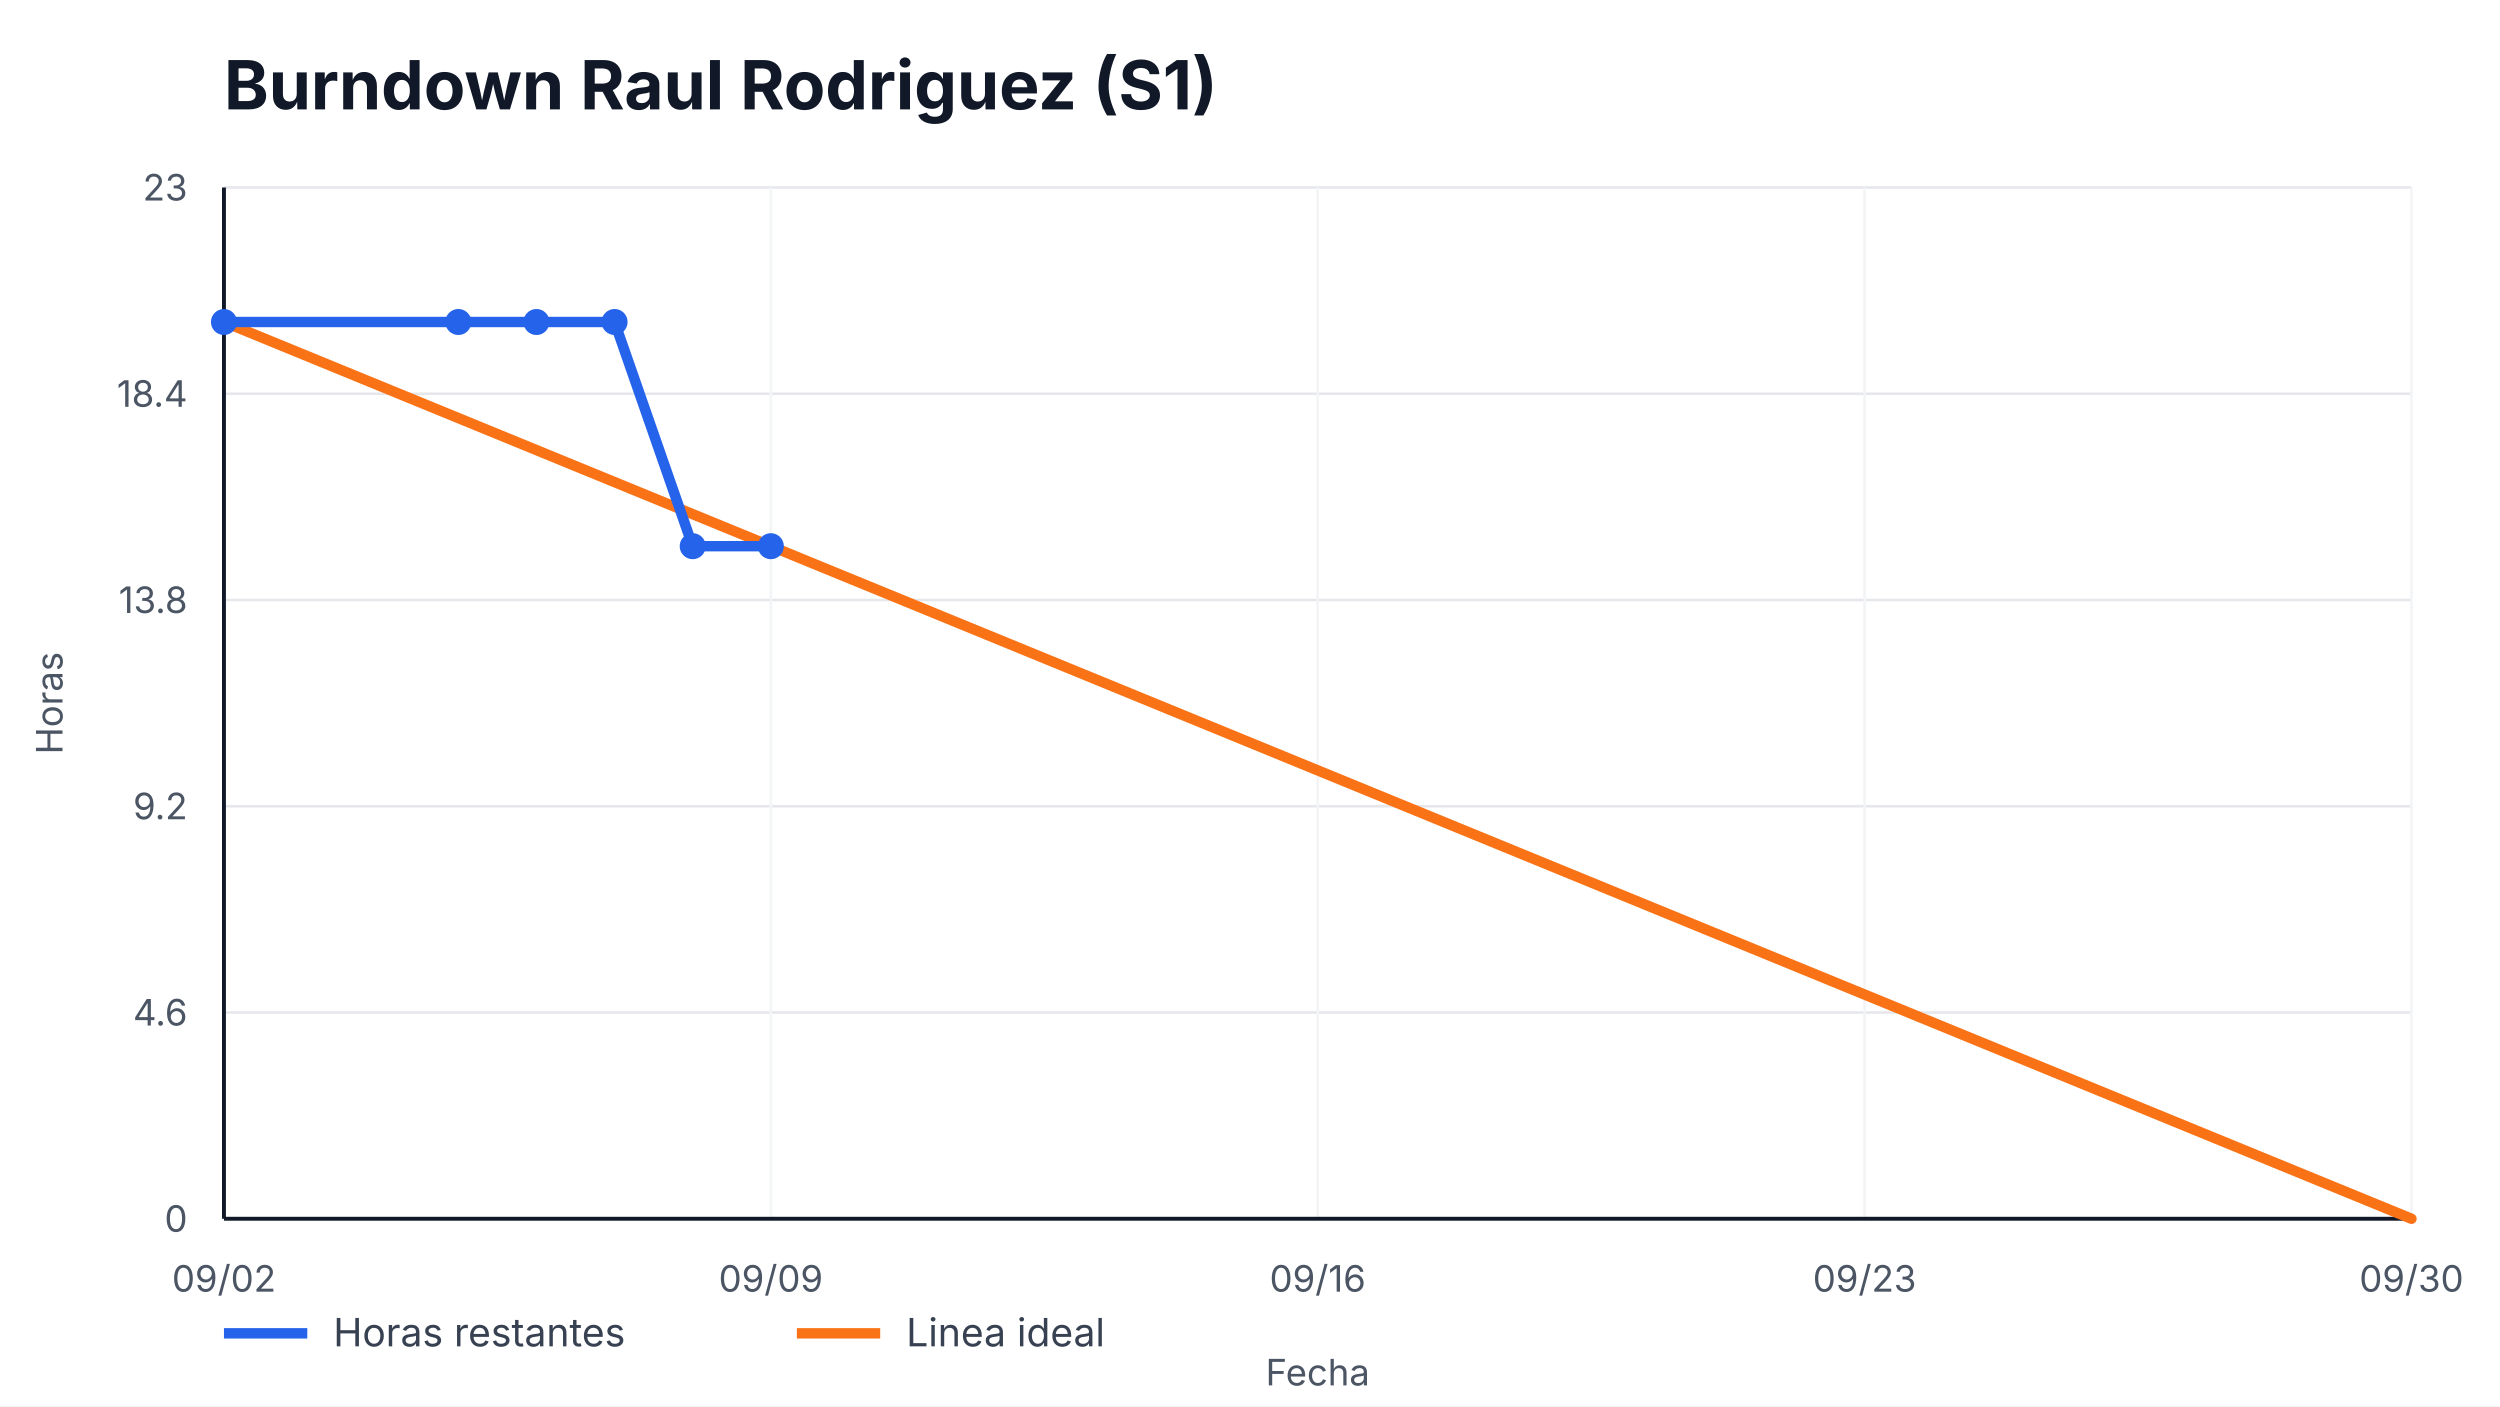
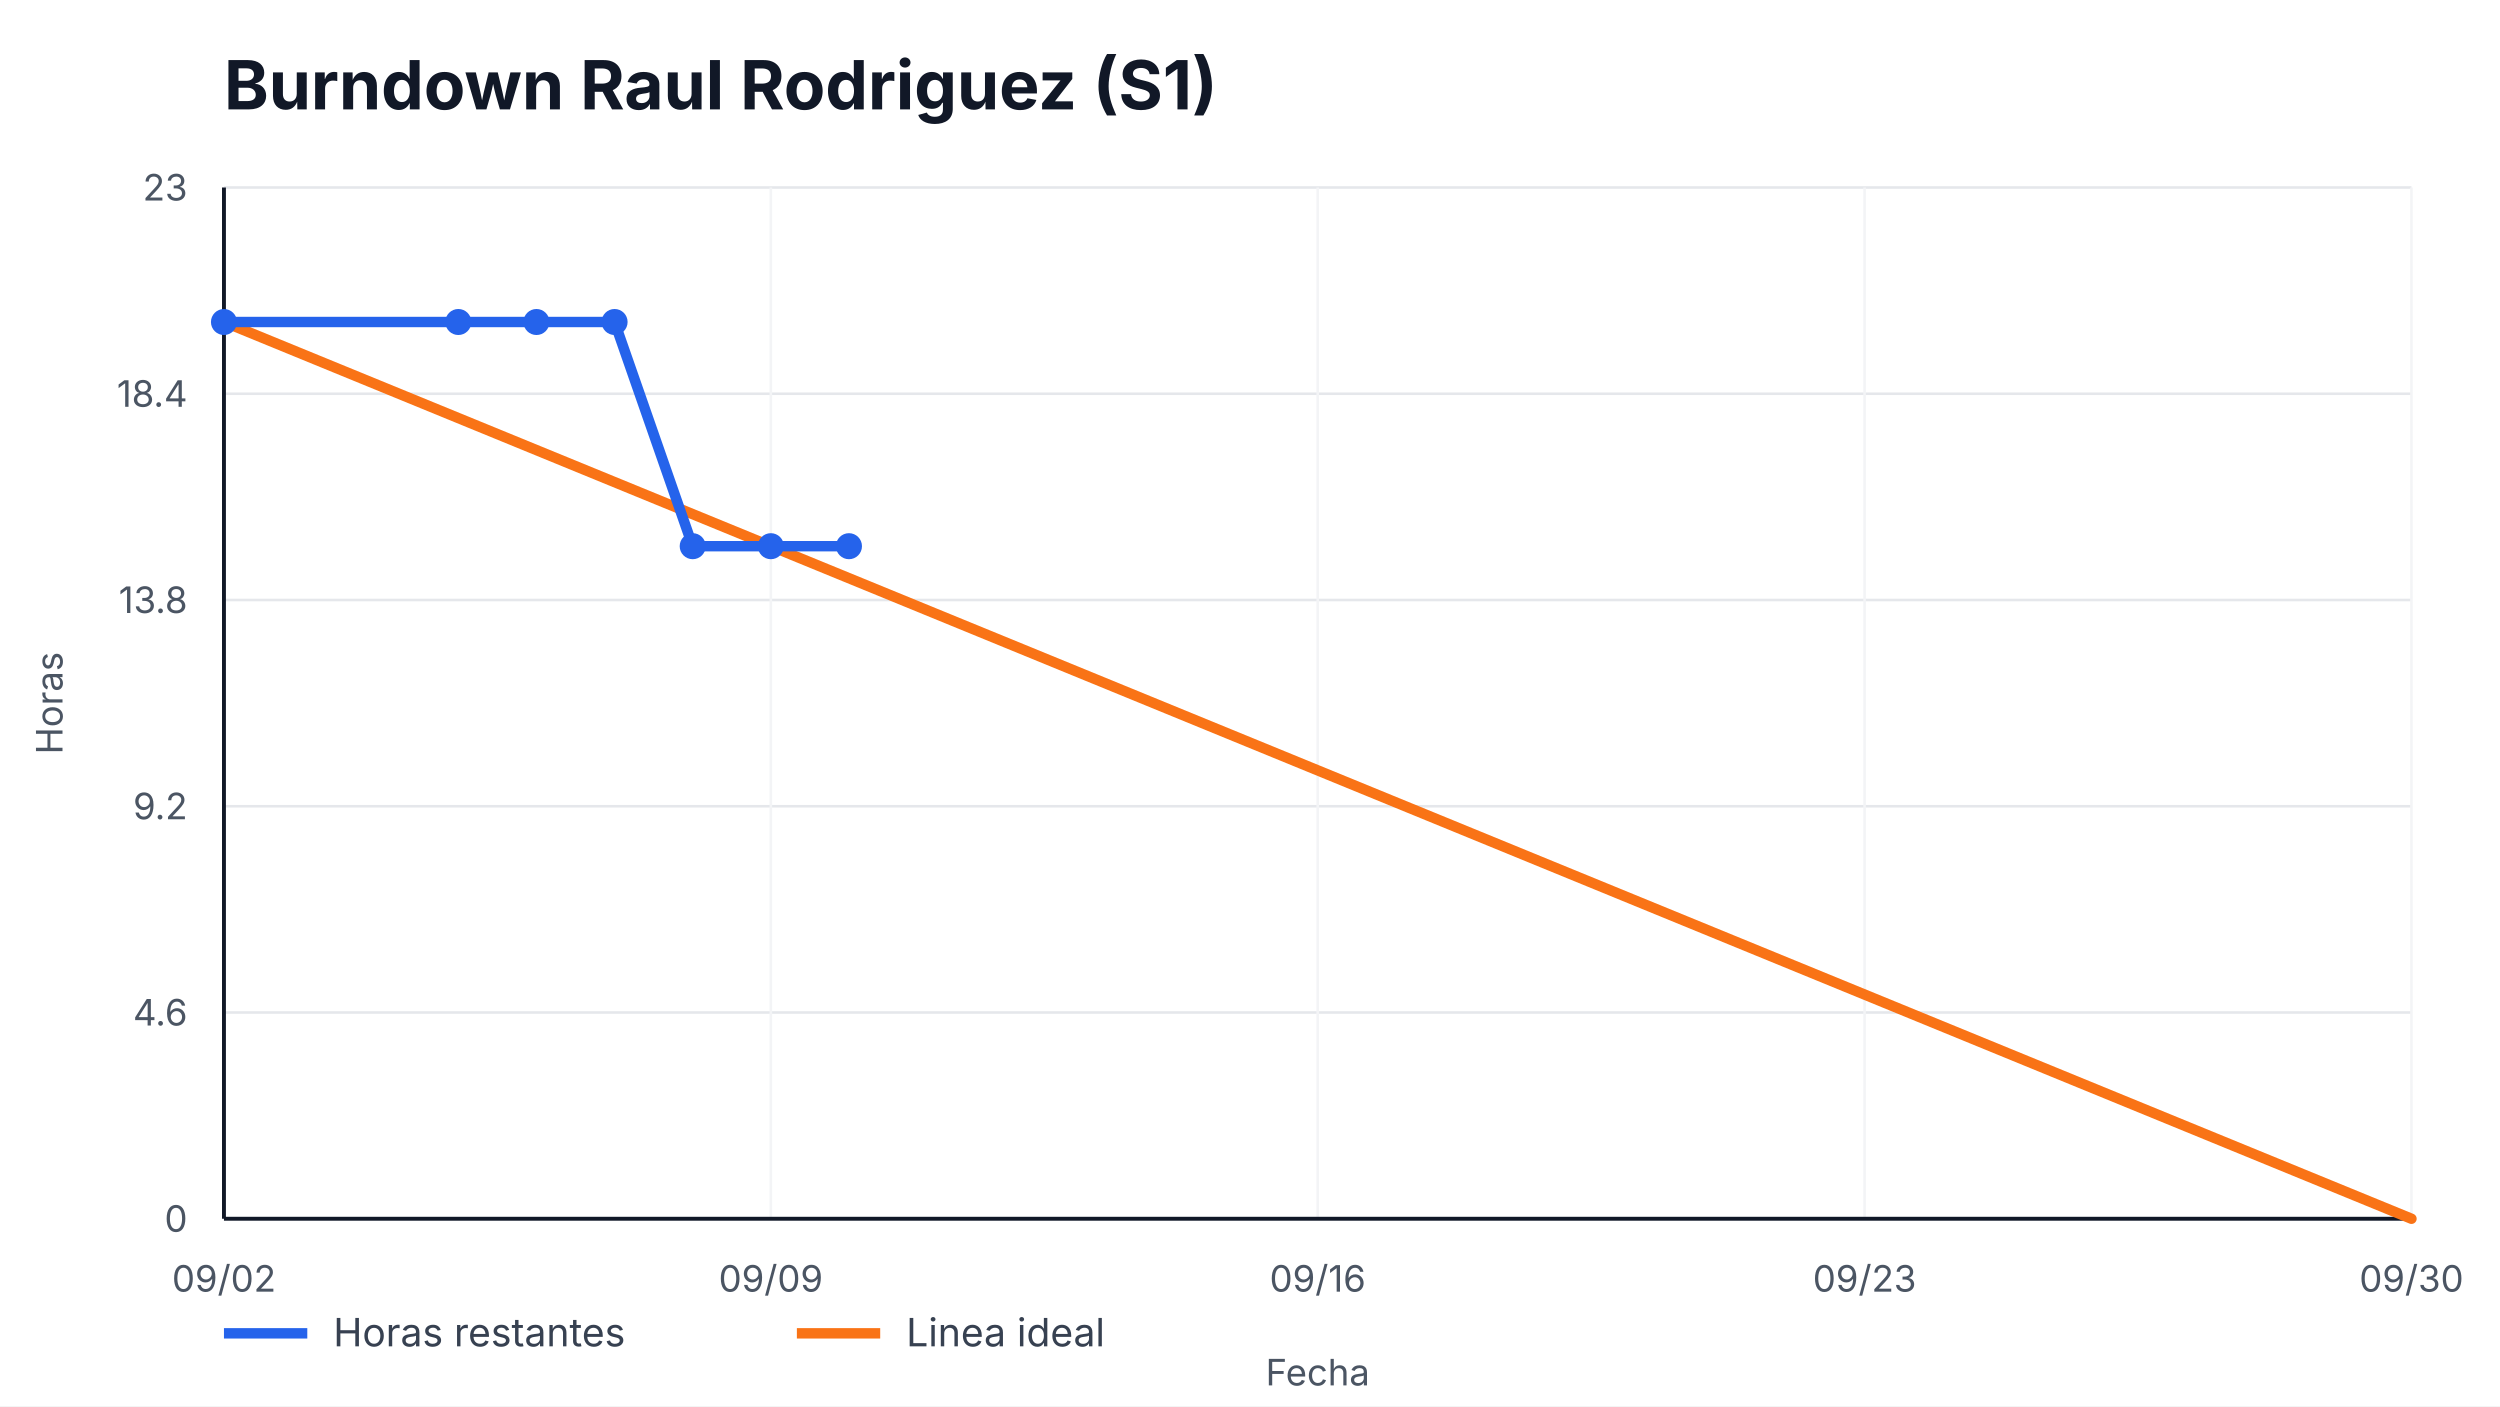
<svg xmlns="http://www.w3.org/2000/svg" width="960" height="540" viewBox="0 0 960 540" role="img" aria-label="Burndown Raul Rodriguez (S1)">
  <style>
    text { font-family: -apple-system, BlinkMacSystemFont, "Segoe UI", sans-serif; fill: #111827; }
    .title { font-size: 26px; font-weight: 700; }
    .axis { font-size: 14px; fill: #4b5563; }
    .legend { font-size: 15px; fill: #374151; }
    .overrun { font-size: 14px; font-weight: 700; fill: #b91c1c; }
  </style>
  <rect width="100%" height="100%" fill="#ffffff" />
  <text x="86" y="42" class="title">Burndown Raul Rodriguez (S1)</text>
  <g>
    <line x1="86" y1="468.00" x2="926" y2="468.00" stroke="#e5e7eb" />
    <line x1="86" y1="388.80" x2="926" y2="388.80" stroke="#e5e7eb" />
    <line x1="86" y1="309.60" x2="926" y2="309.60" stroke="#e5e7eb" />
    <line x1="86" y1="230.40" x2="926" y2="230.40" stroke="#e5e7eb" />
    <line x1="86" y1="151.20" x2="926" y2="151.20" stroke="#e5e7eb" />
    <line x1="86" y1="72.00" x2="926" y2="72.00" stroke="#e5e7eb" />
  </g>
  <g>
    <line x1="86.00" y1="72" x2="86.00" y2="468" stroke="#f3f4f6" />
    <text x="86.00" y="496" text-anchor="middle" class="axis">09/02</text>
    <line x1="296.00" y1="72" x2="296.00" y2="468" stroke="#f3f4f6" />
    <text x="296.00" y="496" text-anchor="middle" class="axis">09/09</text>
    <line x1="506.00" y1="72" x2="506.00" y2="468" stroke="#f3f4f6" />
    <text x="506.00" y="496" text-anchor="middle" class="axis">09/16</text>
    <line x1="716.00" y1="72" x2="716.00" y2="468" stroke="#f3f4f6" />
    <text x="716.00" y="496" text-anchor="middle" class="axis">09/23</text>
    <line x1="926.00" y1="72" x2="926.00" y2="468" stroke="#f3f4f6" />
    <text x="926.00" y="496" text-anchor="middle" class="axis">09/30</text>
  </g>
  <line x1="86" y1="468" x2="926" y2="468" stroke="#111827" stroke-width="1.5" />
  <line x1="86" y1="72" x2="86" y2="468" stroke="#111827" stroke-width="1.5" />
  <g>
    <text x="72" y="473.00" text-anchor="end" class="axis">0</text>
    <text x="72" y="393.80" text-anchor="end" class="axis">4.6</text>
    <text x="72" y="314.60" text-anchor="end" class="axis">9.2</text>
    <text x="72" y="235.40" text-anchor="end" class="axis">13.8</text>
    <text x="72" y="156.20" text-anchor="end" class="axis">18.4</text>
    <text x="72" y="77.00" text-anchor="end" class="axis">23</text>
  </g>
  <polyline points="86.00,123.65 926.00,468.00" fill="none" stroke="#f97316" stroke-width="4" stroke-linecap="round" />
-   <polyline points="86.00,123.65 176.00,123.65 206.00,123.65 236.00,123.65 266.00,209.74 296.00,209.74" fill="none" stroke="#2563eb" stroke-width="4" stroke-linecap="round" stroke-linejoin="round" />
+   <polyline points="86.00,123.65 176.00,123.65 206.00,123.65 236.00,123.65 266.00,209.74 296.00,209.74 326.00,209.74" fill="none" stroke="#2563eb" stroke-width="4" stroke-linecap="round" stroke-linejoin="round" />
  <g>
    <circle cx="86.00" cy="123.65" r="5" fill="#2563eb" />
    <circle cx="176.00" cy="123.65" r="5" fill="#2563eb" />
    <circle cx="206.00" cy="123.65" r="5" fill="#2563eb" />
    <circle cx="236.00" cy="123.65" r="5" fill="#2563eb" />
    <circle cx="266.00" cy="209.74" r="5" fill="#2563eb" />
    <circle cx="296.00" cy="209.74" r="5" fill="#2563eb" />
+     <circle cx="326.00" cy="209.74" r="5" fill="#2563eb" />
  </g>
  <line x1="86" y1="512" x2="118" y2="512" stroke="#2563eb" stroke-width="4" />
  <text x="128" y="517" class="legend">Horas restantes</text>
  <line x1="306" y1="512" x2="338" y2="512" stroke="#f97316" stroke-width="4" />
  <text x="348" y="517" class="legend">Linea ideal</text>
  <text x="506.0" y="532" text-anchor="middle" class="axis">Fecha</text>
  <text x="24" y="270.0" transform="rotate(-90 24,270.0)" text-anchor="middle" class="axis">Horas</text>
</svg>
